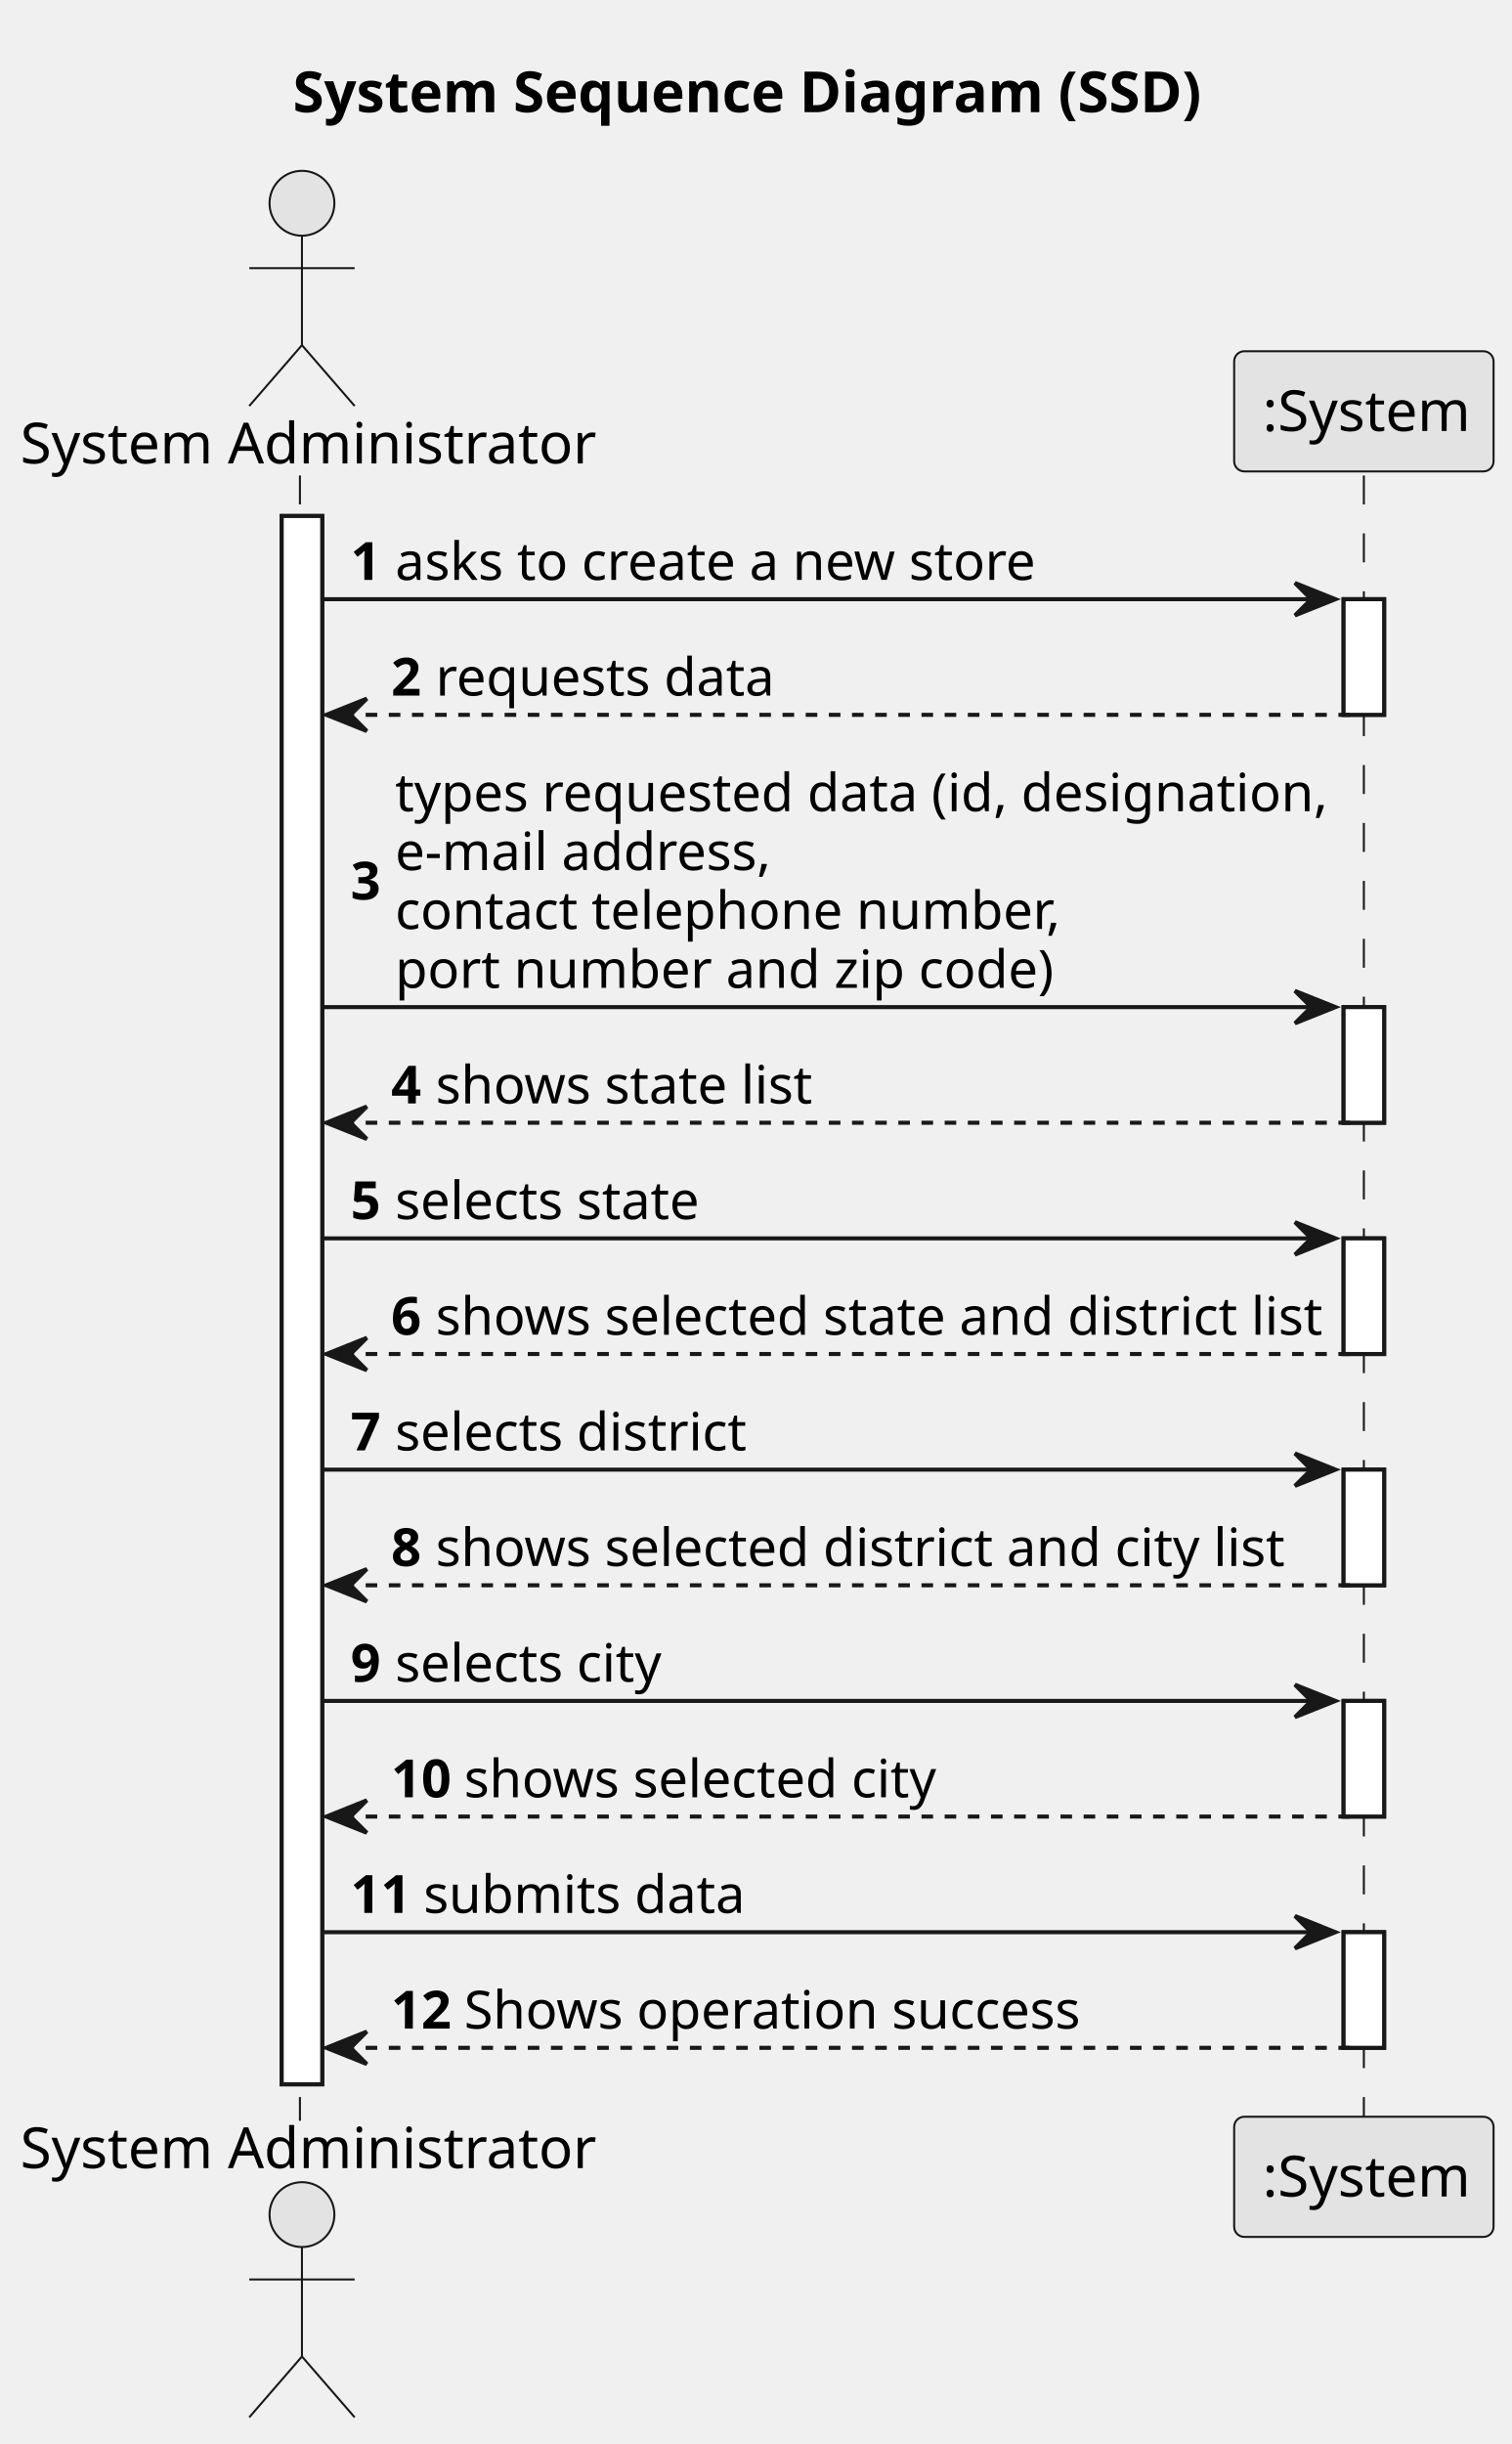
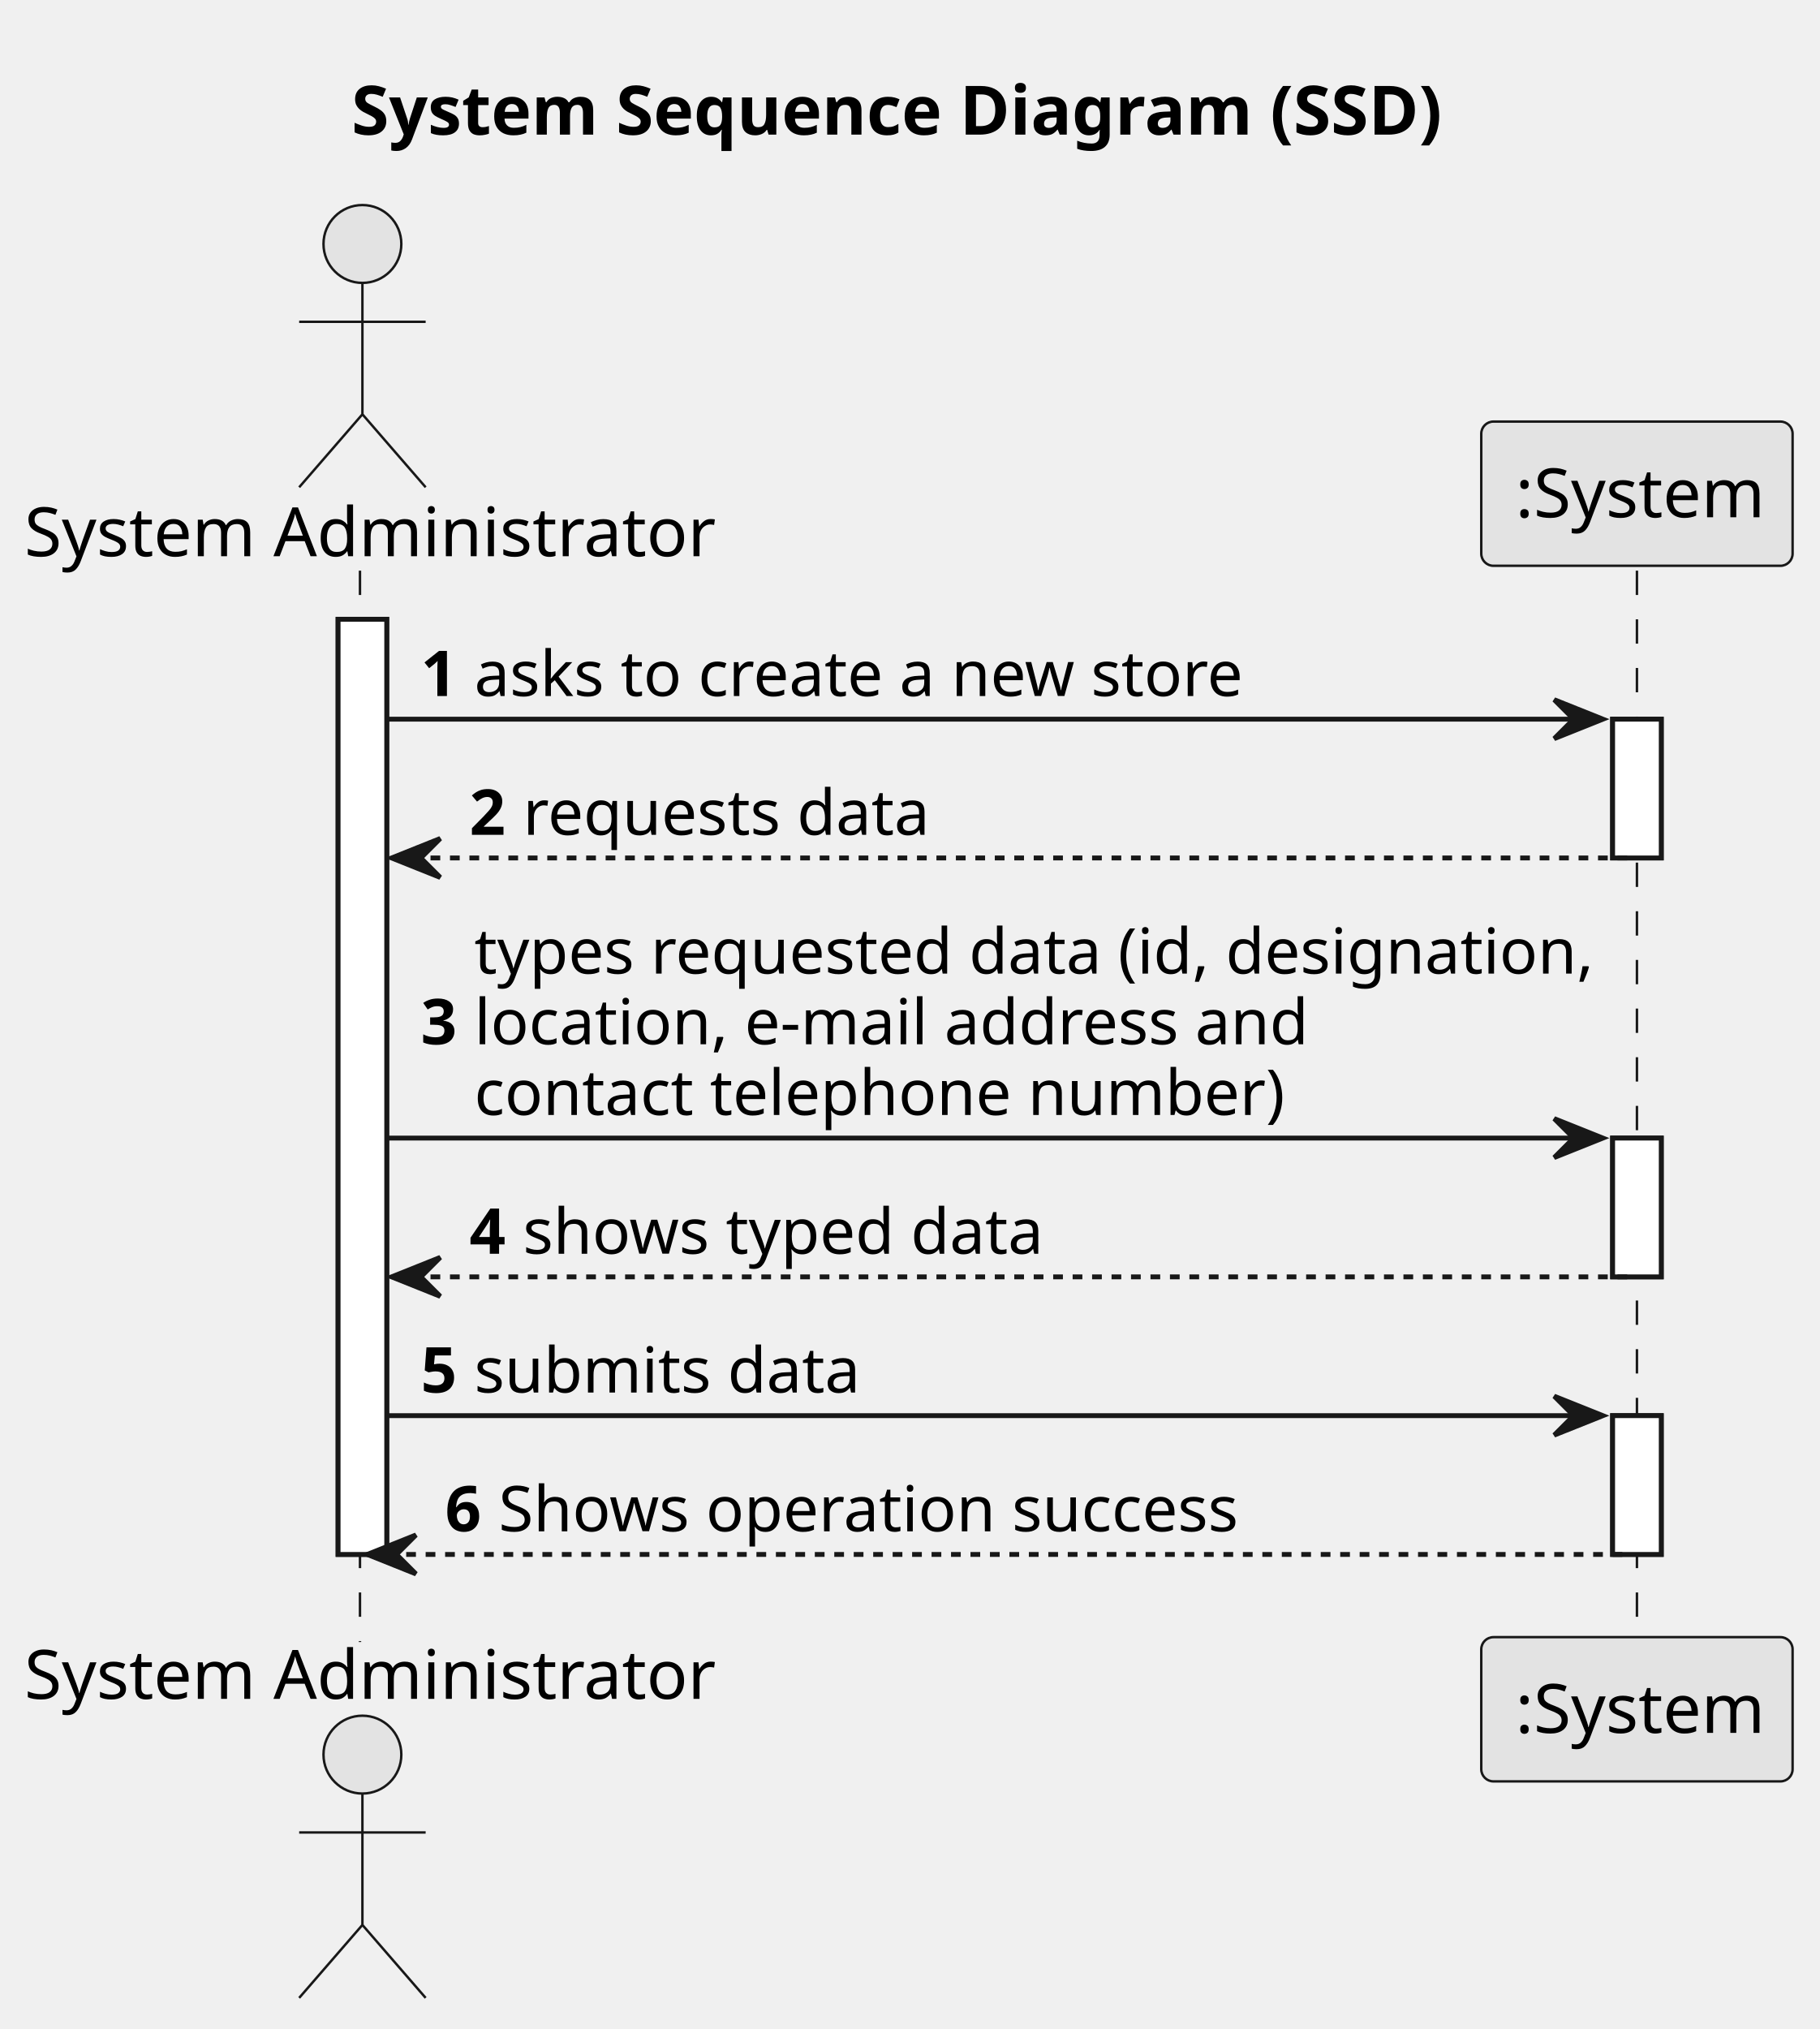
- <svg xmlns="http://www.w3.org/2000/svg" contentStyleType="text/css" height="422.1px" preserveAspectRatio="none" style="width:261px;height:422px;background:#FFFFFF;" version="1.1" viewBox="0 0 261 422" width="261.8px" zoomAndPan="magnify">
+ <svg xmlns="http://www.w3.org/2000/svg" contentStyleType="text/css" height="417px" preserveAspectRatio="none" style="width:374px;height:417px;background:#FFFFFF;" version="1.1" viewBox="0 0 374 417" width="374px" zoomAndPan="magnify">
  <defs />
  <g>
-     <text fill="#000000" font-family="sans-serif" font-size="9.8" font-weight="bold" lengthAdjust="spacing" textLength="159.6" x="50.575" y="19.372">System Sequence Diagram (SSD)</text>
-     <rect fill="#FFFFFF" height="270.796" style="stroke:#181818;stroke-width:0.7;" width="7" x="48.65" y="89.097" />
-     <rect fill="#FFFFFF" height="19.966" style="stroke:#181818;stroke-width:0.7;" width="7" x="232.05" y="103.463" />
-     <rect fill="#FFFFFF" height="19.966" style="stroke:#181818;stroke-width:0.7;" width="7" x="232.05" y="173.895" />
-     <rect fill="#FFFFFF" height="19.966" style="stroke:#181818;stroke-width:0.7;" width="7" x="232.05" y="213.828" />
-     <rect fill="#FFFFFF" height="19.966" style="stroke:#181818;stroke-width:0.7;" width="7" x="232.05" y="253.761" />
-     <rect fill="#FFFFFF" height="19.966" style="stroke:#181818;stroke-width:0.7;" width="7" x="232.05" y="293.694" />
-     <rect fill="#FFFFFF" height="19.966" style="stroke:#181818;stroke-width:0.7;" width="7" x="232.05" y="333.627" />
-     <line style="stroke:#181818;stroke-width:0.35;stroke-dasharray:5.0,5.0;" x1="51.8" x2="51.8" y1="82.097" y2="366.193" />
-     <line style="stroke:#181818;stroke-width:0.35;stroke-dasharray:5.0,5.0;" x1="235.55" x2="235.55" y1="82.097" y2="366.193" />
-     <text fill="#000000" font-family="sans-serif" font-size="9.8" lengthAdjust="spacing" textLength="93.1" x="3.5" y="80.02">System Administrator</text>
-     <ellipse cx="52.15" cy="35.098" fill="#E3E3E3" rx="5.6" ry="5.6" style="stroke:#181818;stroke-width:0.35;" />
-     <path d="M52.15,40.698 L52.15,59.598 M43.05,46.298 L61.25,46.298 M52.15,59.598 L43.05,70.098 M52.15,59.598 L61.25,70.098 " fill="none" style="stroke:#181818;stroke-width:0.35;" />
-     <text fill="#000000" font-family="sans-serif" font-size="9.8" lengthAdjust="spacing" textLength="93.1" x="3.5" y="374.365">System Administrator</text>
-     <ellipse cx="52.15" cy="382.391" fill="#E3E3E3" rx="5.6" ry="5.6" style="stroke:#181818;stroke-width:0.35;" />
-     <path d="M52.15,387.991 L52.15,406.891 M43.05,393.591 L61.25,393.591 M52.15,406.891 L43.05,417.391 M52.15,406.891 L61.25,417.391 " fill="none" style="stroke:#181818;stroke-width:0.35;" />
-     <rect fill="#E3E3E3" height="20.748" rx="1.75" ry="1.75" style="stroke:#181818;stroke-width:0.35;" width="44.8" x="213.15" y="60.648" />
-     <text fill="#000000" font-family="sans-serif" font-size="9.8" lengthAdjust="spacing" textLength="35" x="218.05" y="74.42">:System</text>
-     <rect fill="#E3E3E3" height="20.748" rx="1.75" ry="1.75" style="stroke:#181818;stroke-width:0.35;" width="44.8" x="213.15" y="365.493" />
-     <text fill="#000000" font-family="sans-serif" font-size="9.8" lengthAdjust="spacing" textLength="35" x="218.05" y="379.265">:System</text>
-     <rect fill="#FFFFFF" height="270.796" style="stroke:#181818;stroke-width:0.7;" width="7" x="48.65" y="89.097" />
-     <rect fill="#FFFFFF" height="19.966" style="stroke:#181818;stroke-width:0.7;" width="7" x="232.05" y="103.463" />
-     <rect fill="#FFFFFF" height="19.966" style="stroke:#181818;stroke-width:0.7;" width="7" x="232.05" y="173.895" />
-     <rect fill="#FFFFFF" height="19.966" style="stroke:#181818;stroke-width:0.7;" width="7" x="232.05" y="213.828" />
-     <rect fill="#FFFFFF" height="19.966" style="stroke:#181818;stroke-width:0.7;" width="7" x="232.05" y="253.761" />
-     <rect fill="#FFFFFF" height="19.966" style="stroke:#181818;stroke-width:0.7;" width="7" x="232.05" y="293.694" />
-     <rect fill="#FFFFFF" height="19.966" style="stroke:#181818;stroke-width:0.7;" width="7" x="232.05" y="333.627" />
-     <polygon fill="#181818" points="223.65,100.663,230.65,103.463,223.65,106.263,226.45,103.463" style="stroke:#181818;stroke-width:0.7;" />
-     <line style="stroke:#181818;stroke-width:0.7;" x1="55.65" x2="227.85" y1="103.463" y2="103.463" />
-     <text fill="#000000" font-family="sans-serif" font-size="9.1" font-weight="bold" lengthAdjust="spacing" textLength="4.9" x="60.55" y="100.135">1</text>
-     <text fill="#000000" font-family="sans-serif" font-size="9.1" lengthAdjust="spacing" textLength="107.8" x="68.25" y="100.135">asks to create a new store</text>
-     <polygon fill="#181818" points="63.35,120.63,56.35,123.43,63.35,126.23,60.55,123.43" style="stroke:#181818;stroke-width:0.7;" />
-     <line style="stroke:#181818;stroke-width:0.7;stroke-dasharray:2.0,2.0;" x1="59.15" x2="234.85" y1="123.43" y2="123.43" />
-     <text fill="#000000" font-family="sans-serif" font-size="9.1" font-weight="bold" lengthAdjust="spacing" textLength="4.9" x="67.55" y="120.101">2</text>
-     <text fill="#000000" font-family="sans-serif" font-size="9.1" lengthAdjust="spacing" textLength="55.3" x="75.25" y="120.101">requests data</text>
-     <polygon fill="#181818" points="223.65,171.095,230.65,173.895,223.65,176.695,226.45,173.895" style="stroke:#181818;stroke-width:0.7;" />
-     <line style="stroke:#181818;stroke-width:0.7;" x1="55.65" x2="227.85" y1="173.895" y2="173.895" />
-     <text fill="#000000" font-family="sans-serif" font-size="9.1" font-weight="bold" lengthAdjust="spacing" textLength="4.9" x="60.55" y="155.317">3</text>
-     <text fill="#000000" font-family="sans-serif" font-size="9.1" lengthAdjust="spacing" textLength="152.6" x="68.25" y="140.068">types requested data (id, designation,</text>
-     <text fill="#000000" font-family="sans-serif" font-size="9.1" lengthAdjust="spacing" textLength="62.3" x="68.25" y="150.234">e-mail address,</text>
-     <text fill="#000000" font-family="sans-serif" font-size="9.1" lengthAdjust="spacing" textLength="107.8" x="68.25" y="160.4">contact telephone number,</text>
-     <text fill="#000000" font-family="sans-serif" font-size="9.1" lengthAdjust="spacing" textLength="105.7" x="68.25" y="170.567">port number and zip code)</text>
-     <polygon fill="#181818" points="63.35,191.062,56.35,193.862,63.35,196.662,60.55,193.862" style="stroke:#181818;stroke-width:0.7;" />
-     <line style="stroke:#181818;stroke-width:0.7;stroke-dasharray:2.0,2.0;" x1="59.15" x2="234.85" y1="193.862" y2="193.862" />
-     <text fill="#000000" font-family="sans-serif" font-size="9.1" font-weight="bold" lengthAdjust="spacing" textLength="4.9" x="67.55" y="190.533">4</text>
-     <text fill="#000000" font-family="sans-serif" font-size="9.1" lengthAdjust="spacing" textLength="63.7" x="75.25" y="190.533">shows state list</text>
-     <polygon fill="#181818" points="223.65,211.028,230.65,213.828,223.65,216.628,226.45,213.828" style="stroke:#181818;stroke-width:0.7;" />
-     <line style="stroke:#181818;stroke-width:0.7;" x1="55.65" x2="227.85" y1="213.828" y2="213.828" />
-     <text fill="#000000" font-family="sans-serif" font-size="9.1" font-weight="bold" lengthAdjust="spacing" textLength="4.9" x="60.55" y="210.5">5</text>
-     <text fill="#000000" font-family="sans-serif" font-size="9.1" lengthAdjust="spacing" textLength="52.5" x="68.25" y="210.5">selects state</text>
-     <polygon fill="#181818" points="63.35,230.994,56.35,233.794,63.35,236.595,60.55,233.794" style="stroke:#181818;stroke-width:0.7;" />
-     <line style="stroke:#181818;stroke-width:0.7;stroke-dasharray:2.0,2.0;" x1="59.15" x2="234.85" y1="233.794" y2="233.794" />
-     <text fill="#000000" font-family="sans-serif" font-size="9.1" font-weight="bold" lengthAdjust="spacing" textLength="4.9" x="67.55" y="230.466">6</text>
-     <text fill="#000000" font-family="sans-serif" font-size="9.1" lengthAdjust="spacing" textLength="148.4" x="75.25" y="230.466">shows selected state and district list</text>
-     <polygon fill="#181818" points="223.65,250.961,230.65,253.761,223.65,256.561,226.45,253.761" style="stroke:#181818;stroke-width:0.7;" />
-     <line style="stroke:#181818;stroke-width:0.7;" x1="55.65" x2="227.85" y1="253.761" y2="253.761" />
-     <text fill="#000000" font-family="sans-serif" font-size="9.1" font-weight="bold" lengthAdjust="spacing" textLength="4.9" x="60.55" y="250.433">7</text>
-     <text fill="#000000" font-family="sans-serif" font-size="9.1" lengthAdjust="spacing" textLength="59.5" x="68.25" y="250.433">selects district</text>
-     <polygon fill="#181818" points="63.35,270.927,56.35,273.727,63.35,276.527,60.55,273.727" style="stroke:#181818;stroke-width:0.7;" />
-     <line style="stroke:#181818;stroke-width:0.7;stroke-dasharray:2.0,2.0;" x1="59.15" x2="234.85" y1="273.727" y2="273.727" />
-     <text fill="#000000" font-family="sans-serif" font-size="9.1" font-weight="bold" lengthAdjust="spacing" textLength="4.9" x="67.55" y="270.399">8</text>
-     <text fill="#000000" font-family="sans-serif" font-size="9.1" lengthAdjust="spacing" textLength="142.8" x="75.25" y="270.399">shows selected district and city list</text>
-     <polygon fill="#181818" points="223.65,290.894,230.65,293.694,223.65,296.494,226.45,293.694" style="stroke:#181818;stroke-width:0.7;" />
-     <line style="stroke:#181818;stroke-width:0.7;" x1="55.65" x2="227.85" y1="293.694" y2="293.694" />
-     <text fill="#000000" font-family="sans-serif" font-size="9.1" font-weight="bold" lengthAdjust="spacing" textLength="4.9" x="60.55" y="290.365">9</text>
-     <text fill="#000000" font-family="sans-serif" font-size="9.1" lengthAdjust="spacing" textLength="46.9" x="68.25" y="290.365">selects city</text>
-     <polygon fill="#181818" points="63.35,310.86,56.35,313.66,63.35,316.46,60.55,313.66" style="stroke:#181818;stroke-width:0.7;" />
-     <line style="stroke:#181818;stroke-width:0.7;stroke-dasharray:2.0,2.0;" x1="59.15" x2="234.85" y1="313.66" y2="313.66" />
-     <text fill="#000000" font-family="sans-serif" font-size="9.1" font-weight="bold" lengthAdjust="spacing" textLength="9.8" x="67.55" y="310.332">10</text>
-     <text fill="#000000" font-family="sans-serif" font-size="9.1" lengthAdjust="spacing" textLength="80.5" x="80.15" y="310.332">shows selected city</text>
-     <polygon fill="#181818" points="223.65,330.827,230.65,333.627,223.65,336.427,226.45,333.627" style="stroke:#181818;stroke-width:0.7;" />
-     <line style="stroke:#181818;stroke-width:0.7;" x1="55.65" x2="227.85" y1="333.627" y2="333.627" />
-     <text fill="#000000" font-family="sans-serif" font-size="9.1" font-weight="bold" lengthAdjust="spacing" textLength="9.8" x="60.55" y="330.298">11</text>
-     <text fill="#000000" font-family="sans-serif" font-size="9.1" lengthAdjust="spacing" textLength="52.5" x="73.15" y="330.298">submits data</text>
-     <polygon fill="#181818" points="63.35,350.793,56.35,353.593,63.35,356.393,60.55,353.593" style="stroke:#181818;stroke-width:0.7;" />
-     <line style="stroke:#181818;stroke-width:0.7;stroke-dasharray:2.0,2.0;" x1="59.15" x2="234.85" y1="353.593" y2="353.593" />
-     <text fill="#000000" font-family="sans-serif" font-size="9.1" font-weight="bold" lengthAdjust="spacing" textLength="9.8" x="67.55" y="350.265">12</text>
-     <text fill="#000000" font-family="sans-serif" font-size="9.1" lengthAdjust="spacing" textLength="104.3" x="80.15" y="350.265">Shows operation success</text>
+     <text fill="#000000" font-family="sans-serif" font-size="14" font-weight="bold" lengthAdjust="spacing" textLength="228" x="72.25" y="27.674">System Sequence Diagram (SSD)</text>
+     <rect fill="#FFFFFF" height="192.188" style="stroke:#181818;stroke-width:1.0;" width="10" x="69.5" y="127.281" />
+     <rect fill="#FFFFFF" height="28.523" style="stroke:#181818;stroke-width:1.0;" width="10" x="331.5" y="147.805" />
+     <rect fill="#FFFFFF" height="28.523" style="stroke:#181818;stroke-width:1.0;" width="10" x="331.5" y="233.898" />
+     <rect fill="#FFFFFF" height="28.523" style="stroke:#181818;stroke-width:1.0;" width="10" x="331.5" y="290.945" />
+     <line style="stroke:#181818;stroke-width:0.5;stroke-dasharray:5.0,5.0;" x1="74" x2="74" y1="117.281" y2="337.469" />
+     <line style="stroke:#181818;stroke-width:0.5;stroke-dasharray:5.0,5.0;" x1="336.5" x2="336.5" y1="117.281" y2="337.469" />
+     <text fill="#000000" font-family="sans-serif" font-size="14" lengthAdjust="spacing" textLength="133" x="5" y="114.314">System Administrator</text>
+     <ellipse cx="74.5" cy="50.141" fill="#E3E3E3" rx="8" ry="8" style="stroke:#181818;stroke-width:0.5;" />
+     <path d="M74.5,58.141 L74.5,85.141 M61.5,66.141 L87.5,66.141 M74.5,85.141 L61.5,100.141 M74.5,85.141 L87.5,100.141 " fill="none" style="stroke:#181818;stroke-width:0.5;" />
+     <text fill="#000000" font-family="sans-serif" font-size="14" lengthAdjust="spacing" textLength="133" x="5" y="349.143">System Administrator</text>
+     <ellipse cx="74.5" cy="360.609" fill="#E3E3E3" rx="8" ry="8" style="stroke:#181818;stroke-width:0.5;" />
+     <path d="M74.5,368.609 L74.5,395.609 M61.5,376.609 L87.5,376.609 M74.5,395.609 L61.5,410.609 M74.5,395.609 L87.5,410.609 " fill="none" style="stroke:#181818;stroke-width:0.5;" />
+     <rect fill="#E3E3E3" height="29.641" rx="2.5" ry="2.5" style="stroke:#181818;stroke-width:0.5;" width="64" x="304.5" y="86.641" />
+     <text fill="#000000" font-family="sans-serif" font-size="14" lengthAdjust="spacing" textLength="50" x="311.5" y="106.314">:System</text>
+     <rect fill="#E3E3E3" height="29.641" rx="2.5" ry="2.5" style="stroke:#181818;stroke-width:0.5;" width="64" x="304.5" y="336.469" />
+     <text fill="#000000" font-family="sans-serif" font-size="14" lengthAdjust="spacing" textLength="50" x="311.5" y="356.143">:System</text>
+     <rect fill="#FFFFFF" height="192.188" style="stroke:#181818;stroke-width:1.0;" width="10" x="69.5" y="127.281" />
+     <rect fill="#FFFFFF" height="28.523" style="stroke:#181818;stroke-width:1.0;" width="10" x="331.5" y="147.805" />
+     <rect fill="#FFFFFF" height="28.523" style="stroke:#181818;stroke-width:1.0;" width="10" x="331.5" y="233.898" />
+     <rect fill="#FFFFFF" height="28.523" style="stroke:#181818;stroke-width:1.0;" width="10" x="331.5" y="290.945" />
+     <polygon fill="#181818" points="319.5,143.805,329.5,147.805,319.5,151.805,323.5,147.805" style="stroke:#181818;stroke-width:1.0;" />
+     <line style="stroke:#181818;stroke-width:1.0;" x1="79.5" x2="325.5" y1="147.805" y2="147.805" />
+     <text fill="#000000" font-family="sans-serif" font-size="13" font-weight="bold" lengthAdjust="spacing" textLength="7" x="86.5" y="143.05">1</text>
+     <text fill="#000000" font-family="sans-serif" font-size="13" lengthAdjust="spacing" textLength="154" x="97.5" y="143.05">asks to create a new store</text>
+     <polygon fill="#181818" points="90.5,172.328,80.5,176.328,90.5,180.328,86.5,176.328" style="stroke:#181818;stroke-width:1.0;" />
+     <line style="stroke:#181818;stroke-width:1.0;stroke-dasharray:2.0,2.0;" x1="84.5" x2="335.5" y1="176.328" y2="176.328" />
+     <text fill="#000000" font-family="sans-serif" font-size="13" font-weight="bold" lengthAdjust="spacing" textLength="7" x="96.5" y="171.573">2</text>
+     <text fill="#000000" font-family="sans-serif" font-size="13" lengthAdjust="spacing" textLength="79" x="107.5" y="171.573">requests data</text>
+     <polygon fill="#181818" points="319.5,229.898,329.5,233.898,319.5,237.898,323.5,233.898" style="stroke:#181818;stroke-width:1.0;" />
+     <line style="stroke:#181818;stroke-width:1.0;" x1="79.5" x2="325.5" y1="233.898" y2="233.898" />
+     <text fill="#000000" font-family="sans-serif" font-size="13" font-weight="bold" lengthAdjust="spacing" textLength="7" x="86.5" y="214.62">3</text>
+     <text fill="#000000" font-family="sans-serif" font-size="13" lengthAdjust="spacing" textLength="218" x="97.5" y="200.097">types requested data (id, designation,</text>
+     <text fill="#000000" font-family="sans-serif" font-size="13" lengthAdjust="spacing" textLength="163" x="97.5" y="214.62">location, e-mail address and</text>
+     <text fill="#000000" font-family="sans-serif" font-size="13" lengthAdjust="spacing" textLength="154" x="97.5" y="229.144">contact telephone number)</text>
+     <polygon fill="#181818" points="90.5,258.422,80.5,262.422,90.5,266.422,86.5,262.422" style="stroke:#181818;stroke-width:1.0;" />
+     <line style="stroke:#181818;stroke-width:1.0;stroke-dasharray:2.0,2.0;" x1="84.5" x2="335.5" y1="262.422" y2="262.422" />
+     <text fill="#000000" font-family="sans-serif" font-size="13" font-weight="bold" lengthAdjust="spacing" textLength="7" x="96.5" y="257.667">4</text>
+     <text fill="#000000" font-family="sans-serif" font-size="13" lengthAdjust="spacing" textLength="102" x="107.5" y="257.667">shows typed data</text>
+     <polygon fill="#181818" points="319.5,286.945,329.5,290.945,319.5,294.945,323.5,290.945" style="stroke:#181818;stroke-width:1.0;" />
+     <line style="stroke:#181818;stroke-width:1.0;" x1="79.5" x2="325.5" y1="290.945" y2="290.945" />
+     <text fill="#000000" font-family="sans-serif" font-size="13" font-weight="bold" lengthAdjust="spacing" textLength="7" x="86.5" y="286.19">5</text>
+     <text fill="#000000" font-family="sans-serif" font-size="13" lengthAdjust="spacing" textLength="75" x="97.5" y="286.19">submits data</text>
+     <polygon fill="#181818" points="85.5,315.469,75.5,319.469,85.5,323.469,81.5,319.469" style="stroke:#181818;stroke-width:1.0;" />
+     <line style="stroke:#181818;stroke-width:1.0;stroke-dasharray:2.0,2.0;" x1="79.5" x2="335.5" y1="319.469" y2="319.469" />
+     <text fill="#000000" font-family="sans-serif" font-size="13" font-weight="bold" lengthAdjust="spacing" textLength="7" x="91.5" y="314.714">6</text>
+     <text fill="#000000" font-family="sans-serif" font-size="13" lengthAdjust="spacing" textLength="149" x="102.5" y="314.714">Shows operation success</text>
  </g>
</svg>
